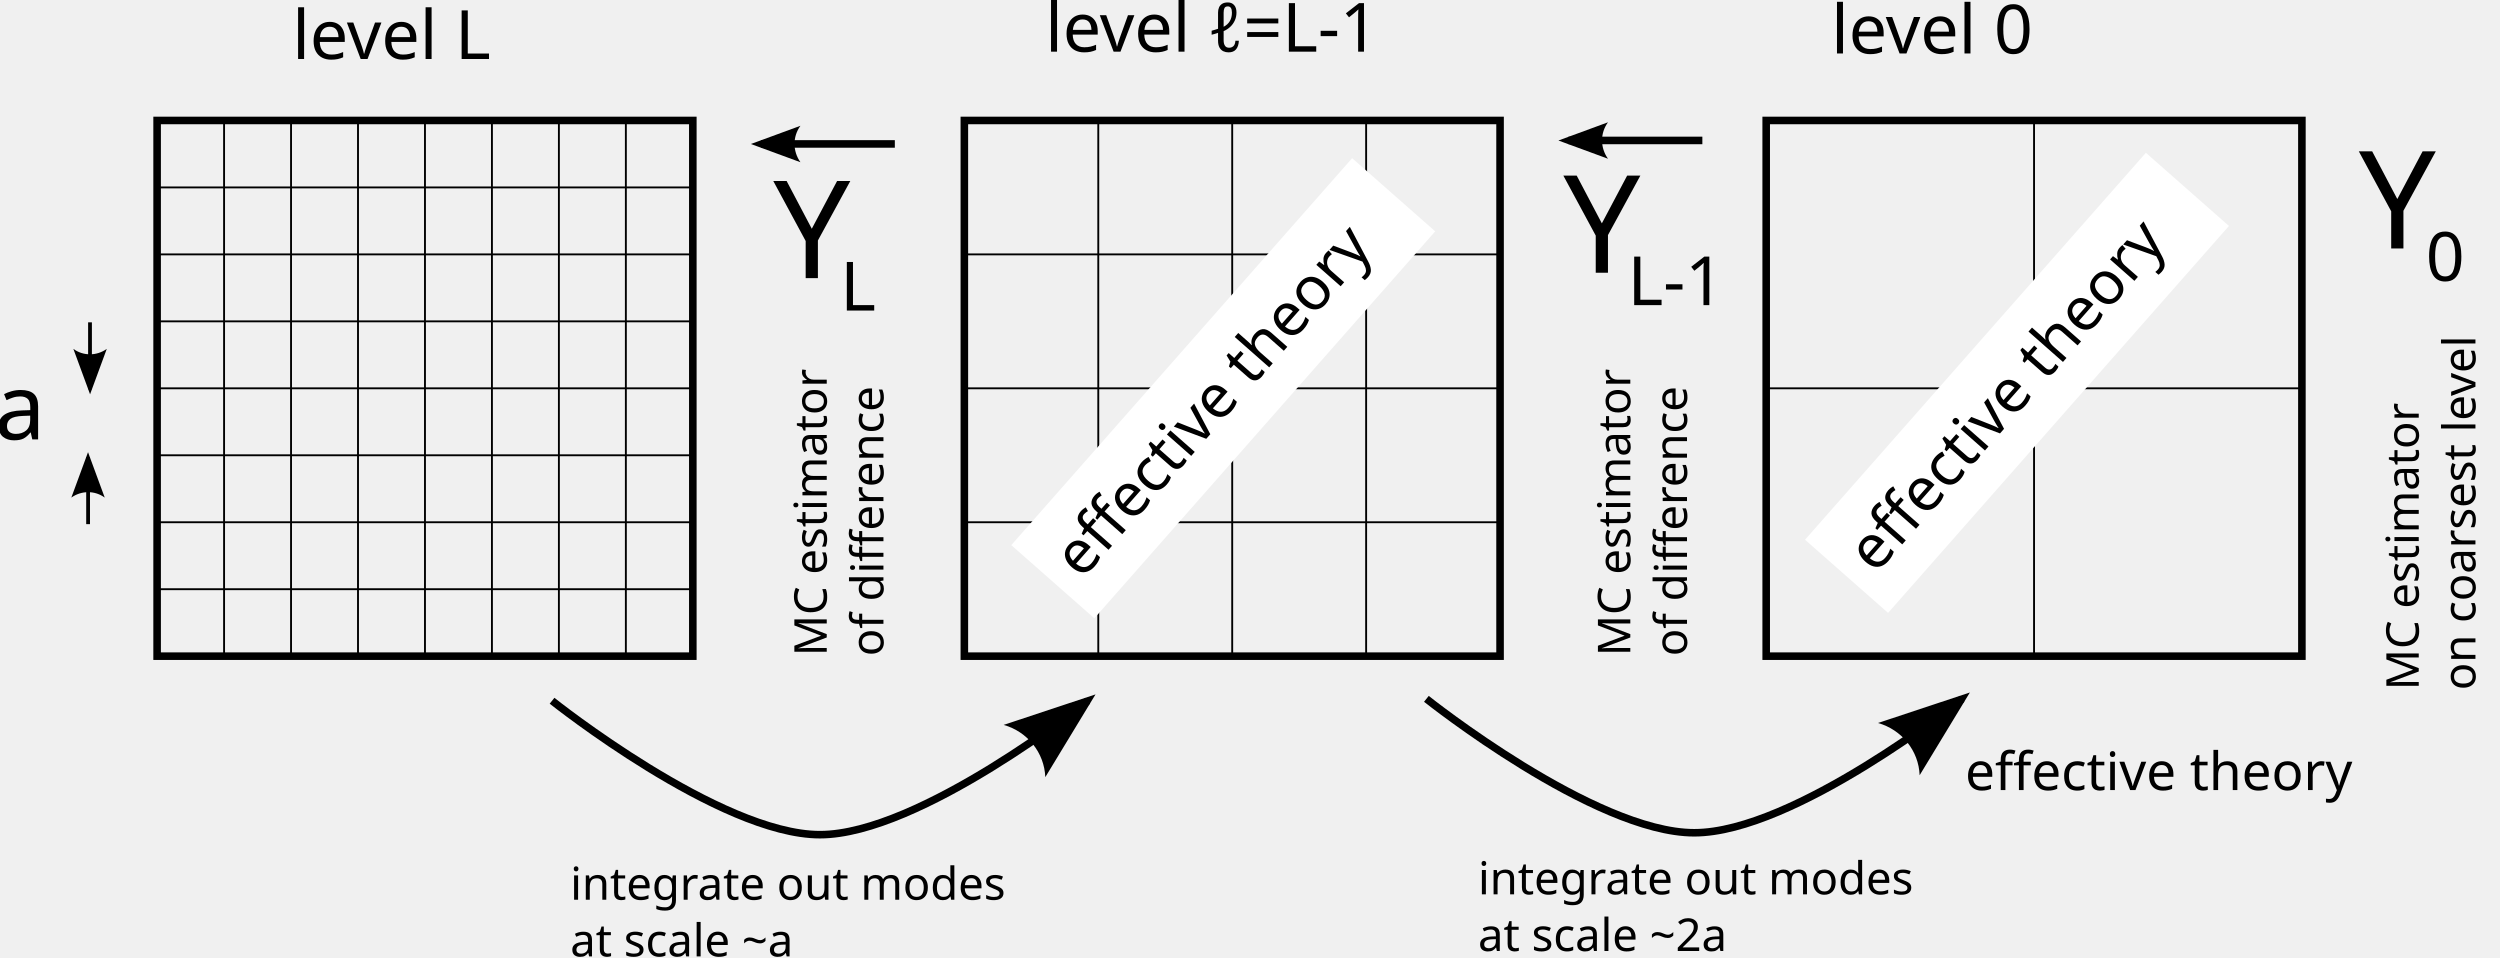
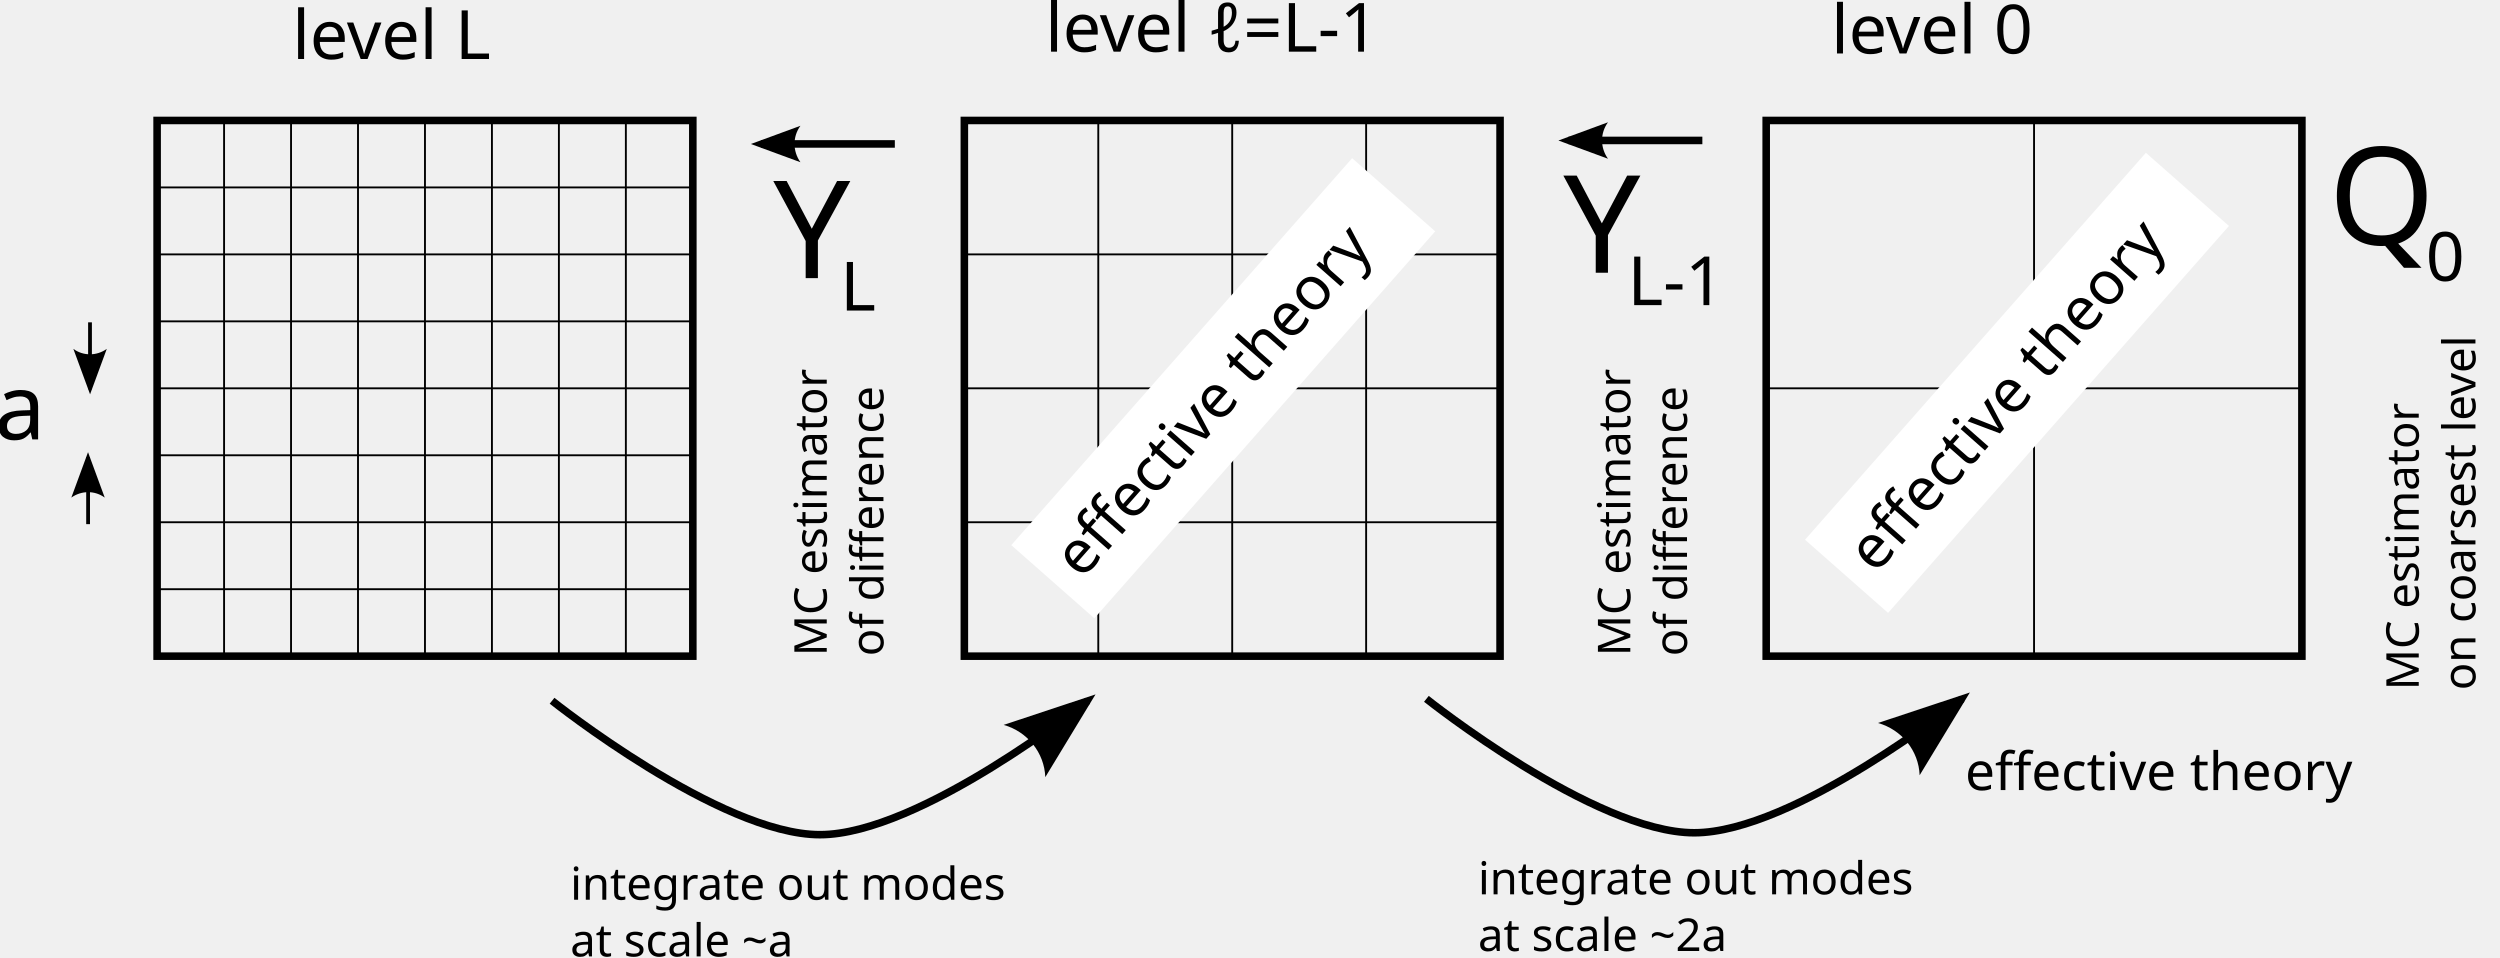
<svg xmlns="http://www.w3.org/2000/svg" width="1322.852" height="506.42" id="svg2" version="1.1">
  <defs id="defs4">
    <marker orient="auto" refY="0" refX="0" id="Arrow2Mend" style="overflow:visible">
      <path id="path3908" style="fill-rule:evenodd;stroke-width:0.625;stroke-linejoin:round" d="M 8.719,4.034 -2.207,0.016 8.719,-4.002 c -1.745,2.372 -1.735,5.617 -6e-7,8.035 z" transform="scale(-0.6,-0.6)" />
    </marker>
    <marker orient="auto" refY="0" refX="0" id="Arrow2Lend" style="overflow:visible">
      <path id="path3902" style="fill-rule:evenodd;stroke-width:0.625;stroke-linejoin:round" d="M 8.719,4.034 -2.207,0.016 8.719,-4.002 c -1.745,2.372 -1.735,5.617 -6e-7,8.035 z" transform="matrix(-1.1,0,0,-1.1,-1.1,0)" />
    </marker>
  </defs>
  <g id="layer1" transform="translate(12.26948,-31.92914)">
    <rect style="fill:none;stroke:#000000;stroke-width:4;stroke-miterlimit:4;stroke-opacity:1;stroke-dasharray:none" id="rect2987" width="283.465" height="283.465" x="70.866" y="95.669" />
    <path style="fill:none;stroke:#000000;stroke-width:1px;stroke-linecap:butt;stroke-linejoin:miter;stroke-opacity:1" d="m 212.598,95.669 0,283.465" id="path3757" />
    <path style="fill:none;stroke:#000000;stroke-width:1px;stroke-linecap:butt;stroke-linejoin:miter;stroke-opacity:1" d="m 70.866,237.402 283.465,0" id="path3759" />
    <path style="fill:none;stroke:#000000;stroke-width:1px;stroke-linecap:butt;stroke-linejoin:miter;stroke-opacity:1" d="m 283.465,95.669 0,283.465" id="path3761" />
    <path style="fill:none;stroke:#000000;stroke-width:1px;stroke-linecap:butt;stroke-linejoin:miter;stroke-opacity:1" d="m 141.732,95.669 0,283.465" id="path3763" />
    <path style="fill:none;stroke:#000000;stroke-width:1px;stroke-linecap:butt;stroke-linejoin:miter;stroke-opacity:1" d="m 70.866,308.268 283.465,0" id="path3765" />
    <path style="fill:none;stroke:#000000;stroke-width:1px;stroke-linecap:butt;stroke-linejoin:miter;stroke-opacity:1" d="m 354.331,272.835 -283.465,0" id="path3767" />
    <path style="fill:none;stroke:#000000;stroke-width:1px;stroke-linecap:butt;stroke-linejoin:miter;stroke-opacity:1" d="m 70.866,343.701 283.465,0" id="path3769" />
    <path style="fill:none;stroke:#000000;stroke-width:1px;stroke-linecap:butt;stroke-linejoin:miter;stroke-opacity:1" d="m 354.331,201.968 -283.465,0" id="path3773" />
    <path style="fill:none;stroke:#000000;stroke-width:1px;stroke-linecap:butt;stroke-linejoin:miter;stroke-opacity:1" d="m 70.866,166.535 283.465,0" id="path3775" />
    <path style="fill:none;stroke:#000000;stroke-width:1px;stroke-linecap:butt;stroke-linejoin:miter;stroke-opacity:1" d="m 354.331,131.102 -283.465,0" id="path3777" />
    <path style="fill:none;stroke:#000000;stroke-width:1px;stroke-linecap:butt;stroke-linejoin:miter;stroke-opacity:1" d="m 106.299,95.669 0,283.465" id="path3779" />
    <path style="fill:none;stroke:#000000;stroke-width:1px;stroke-linecap:butt;stroke-linejoin:miter;stroke-opacity:1" d="m 177.165,95.669 0,283.465" id="path3781" />
    <path style="fill:none;stroke:#000000;stroke-width:1px;stroke-linecap:butt;stroke-linejoin:miter;stroke-opacity:1" d="m 248.031,95.669 0,283.465" id="path3783" />
    <path style="fill:none;stroke:#000000;stroke-width:1px;stroke-linecap:butt;stroke-linejoin:miter;stroke-opacity:1" d="m 318.898,95.669 0,283.465" id="path3785" />
    <rect y="95.669" x="498.009" height="283.465" width="283.465" id="rect3787" style="fill:none;stroke:#000000;stroke-width:4;stroke-miterlimit:4;stroke-opacity:1;stroke-dasharray:none" />
    <path id="path3789" d="m 639.741,95.669 0,283.465" style="fill:none;stroke:#000000;stroke-width:1px;stroke-linecap:butt;stroke-linejoin:miter;stroke-opacity:1" />
    <path id="path3791" d="m 498.009,237.402 283.465,0" style="fill:none;stroke:#000000;stroke-width:1px;stroke-linecap:butt;stroke-linejoin:miter;stroke-opacity:1" />
    <path id="path3793" d="m 710.607,95.669 0,283.465" style="fill:none;stroke:#000000;stroke-width:1px;stroke-linecap:butt;stroke-linejoin:miter;stroke-opacity:1" />
    <path id="path3795" d="m 568.875,95.669 0,283.465" style="fill:none;stroke:#000000;stroke-width:1px;stroke-linecap:butt;stroke-linejoin:miter;stroke-opacity:1" />
    <path id="path3797" d="m 498.009,308.268 283.465,0" style="fill:none;stroke:#000000;stroke-width:1px;stroke-linecap:butt;stroke-linejoin:miter;stroke-opacity:1" />
    <path id="path3805" d="m 498.009,166.535 283.465,0" style="fill:none;stroke:#000000;stroke-width:1px;stroke-linecap:butt;stroke-linejoin:miter;stroke-opacity:1" />
    <rect style="fill:none;stroke:#000000;stroke-width:4;stroke-miterlimit:4;stroke-opacity:1;stroke-dasharray:none" id="rect3817" width="283.465" height="283.465" x="922.295" y="95.669" />
    <path style="fill:none;stroke:#000000;stroke-width:1px;stroke-linecap:butt;stroke-linejoin:miter;stroke-opacity:1" d="m 1064.027,95.669 0,283.465" id="path3819" />
    <path style="fill:none;stroke:#000000;stroke-width:1px;stroke-linecap:butt;stroke-linejoin:miter;stroke-opacity:1" d="m 922.295,237.402 283.465,0" id="path3821" />
    <text xml:space="preserve" style="font-size:24px;font-style:normal;font-weight:normal;line-height:125%;letter-spacing:0px;word-spacing:0px;fill:#000000;fill-opacity:1;stroke:none;font-family:Sans" x="396.907" y="179.111" id="text3851">
      <tspan x="396.907" y="179.111" id="tspan3855" style="font-size:72px">Y</tspan>
    </text>
    <text id="text3859" y="450" x="1027.559" style="font-size:28px;font-style:normal;font-weight:normal;line-height:125%;letter-spacing:0px;word-spacing:0px;fill:#000000;fill-opacity:1;stroke:none;font-family:Sans" xml:space="preserve">
      <tspan y="450" x="1027.559" id="tspan3861">effective theory</tspan>
    </text>
    <text xml:space="preserve" style="font-size:24px;font-style:normal;font-weight:normal;line-height:125%;letter-spacing:0px;word-spacing:0px;fill:#000000;fill-opacity:1;stroke:none;font-family:Sans" x="432.34" y="196.254" id="text3863">
      <tspan id="tspan3865" x="432.34" y="196.254" style="font-size:36px">L</tspan>
    </text>
    <text id="text3867" y="176.254" x="814.961" style="font-size:24px;font-style:normal;font-weight:normal;line-height:125%;letter-spacing:0px;word-spacing:0px;fill:#000000;fill-opacity:1;stroke:none;font-family:Sans" xml:space="preserve">
      <tspan style="font-size:72px" id="tspan3869" y="176.254" x="814.961">Y</tspan>
    </text>
    <text id="text3871" y="193.397" x="848.965" style="font-size:24px;font-style:normal;font-weight:normal;line-height:125%;letter-spacing:0px;word-spacing:0px;fill:#000000;fill-opacity:1;stroke:none;font-family:Sans" xml:space="preserve">
      <tspan y="193.397" x="848.965" id="tspan3873" style="font-size:36px">L-1</tspan>
    </text>
    <path style="fill:none;stroke:#000000;stroke-width:4;stroke-linecap:butt;stroke-linejoin:miter;stroke-miterlimit:4;stroke-opacity:1;stroke-dasharray:none;marker-end:url(#Arrow2Lend)" d="m 279.842,402.726 c 0,0 88.912,70.866 141.732,70.866 52.821,0 141.732,-70.866 141.732,-70.866" id="path3875" />
    <text xml:space="preserve" style="font-size:24px;font-style:normal;font-weight:normal;line-height:125%;letter-spacing:0px;word-spacing:0px;fill:#000000;fill-opacity:1;stroke:none;font-family:Sans" x="289.46" y="508.009" id="text4321">
      <tspan id="tspan4323" x="289.46" y="508.009">integrate out modes</tspan>
      <tspan x="289.46" y="538.009" id="tspan4325">at scale ~a</tspan>
    </text>
    <text id="text4327" y="505.152" x="769.809" style="font-size:24px;font-style:normal;font-weight:normal;line-height:125%;letter-spacing:0px;word-spacing:0px;fill:#000000;fill-opacity:1;stroke:none;font-family:Sans" xml:space="preserve">
      <tspan y="505.152" x="769.809" id="tspan4329">integrate out modes</tspan>
      <tspan id="tspan4331" y="535.152" x="769.809">at scale ~2a</tspan>
    </text>
    <path style="fill:none;stroke:#000000;stroke-width:2;stroke-linecap:butt;stroke-linejoin:miter;stroke-miterlimit:4;stroke-opacity:1;stroke-dasharray:none;marker-end:url(#Arrow2Lend)" d="m 34.345,309.278 0,-35.433" id="path4333" />
    <path id="path4705" d="m 35.355,202.488 0,35.433" style="fill:none;stroke:#000000;stroke-width:2;stroke-linecap:butt;stroke-linejoin:miter;stroke-miterlimit:4;stroke-opacity:1;stroke-dasharray:none;marker-end:url(#Arrow2Lend)" />
    <text xml:space="preserve" style="font-size:24px;font-style:normal;font-weight:normal;line-height:125%;letter-spacing:0px;word-spacing:0px;fill:#000000;fill-opacity:1;stroke:none;font-family:Sans" x="-15.152" y="264.443" id="text4707">
      <tspan id="tspan4709" x="-15.152" y="264.443" style="font-size:48px">a</tspan>
    </text>
    <text xml:space="preserve" style="font-size:24px;font-style:normal;font-weight:normal;line-height:125%;letter-spacing:0px;word-spacing:0px;fill:#000000;fill-opacity:1;stroke:none;font-family:Sans" x="142.402" y="63.148" id="text4711">
      <tspan id="tspan4713" x="142.402" y="63.148" style="font-size:36px">level L</tspan>
    </text>
    <g id="g4348" transform="translate(-21.42857,0)">
      <text id="text4715" y="59.281" x="562.237" style="font-style:normal;font-weight:normal;font-size:24px;line-height:125%;font-family:Sans;letter-spacing:0px;word-spacing:0px;fill:#000000;fill-opacity:1;stroke:none" xml:space="preserve">
        <tspan style="font-size:36px" y="59.281" x="562.237" id="tspan4717">level ℓ=L-1</tspan>
      </text>
    </g>
    <text id="text4719" y="60.236" x="956.693" style="font-size:24px;font-style:normal;font-weight:normal;line-height:125%;letter-spacing:0px;word-spacing:0px;fill:#000000;fill-opacity:1;stroke:none;font-family:Sans" xml:space="preserve">
      <tspan style="font-size:36px" y="60.236" x="956.693" id="tspan4721">level 0</tspan>
    </text>
    <path style="fill:none;stroke:#000000;stroke-width:4;stroke-linecap:butt;stroke-linejoin:miter;stroke-miterlimit:4;stroke-opacity:1;stroke-dasharray:none;marker-end:url(#Arrow2Mend)" d="m 461.222,108.09 -70.866,0" id="path4723" />
    <text id="text5277" y="425.197" x="-379.134" style="font-size:24px;font-style:normal;font-weight:normal;line-height:125%;letter-spacing:0px;word-spacing:0px;fill:#000000;fill-opacity:1;stroke:none;font-family:Sans" xml:space="preserve" transform="matrix(0,-1,1,0,0,0)">
      <tspan id="tspan5281" y="425.197" x="-379.134">MC estimator</tspan>
      <tspan y="455.197" x="-379.134" id="tspan5285">of difference</tspan>
    </text>
    <text transform="matrix(0,-1,1,0,0,0)" xml:space="preserve" style="font-size:24px;font-style:normal;font-weight:normal;line-height:125%;letter-spacing:0px;word-spacing:0px;fill:#000000;fill-opacity:1;stroke:none;font-family:Sans" x="-379.134" y="850.394" id="text5287">
      <tspan x="-379.134" y="850.394" id="tspan5289">MC estimator</tspan>
      <tspan id="tspan5291" x="-379.134" y="880.394">of difference</tspan>
    </text>
    <path id="path5293" d="m 742.492,401.716 c 0,0 88.912,70.866 141.732,70.866 52.821,0 141.732,-70.866 141.732,-70.866" style="fill:none;stroke:#000000;stroke-width:4;stroke-linecap:butt;stroke-linejoin:miter;stroke-miterlimit:4;stroke-opacity:1;stroke-dasharray:none;marker-end:url(#Arrow2Lend)" />
    <path id="path5295" d="m 888.516,106.243 -70.866,0" style="fill:none;stroke:#000000;stroke-width:4;stroke-linecap:butt;stroke-linejoin:miter;stroke-miterlimit:4;stroke-opacity:1;stroke-dasharray:none;marker-end:url(#Arrow2Mend)" />
-     <text xml:space="preserve" style="font-size:24px;font-style:normal;font-weight:normal;line-height:125%;letter-spacing:0px;word-spacing:0px;fill:#000000;fill-opacity:1;stroke:none;font-family:Sans" x="1235.872" y="163.397" id="text5297">
-       <tspan x="1235.872" y="163.397" id="tspan5299" style="font-size:72px">Y</tspan>
+     <text xml:space="preserve" style="font-style:normal;font-weight:normal;font-size:24px;line-height:125%;font-family:Sans;letter-spacing:0px;word-spacing:0px;fill:#000000;fill-opacity:1;stroke:none" x="1219.872" y="161.397" id="text5297">
+       <tspan x="1219.872" y="161.397" id="tspan5299" style="font-size:72px">Q</tspan>
    </text>
    <text xml:space="preserve" style="font-size:24px;font-style:normal;font-weight:normal;line-height:125%;letter-spacing:0px;word-spacing:0px;fill:#000000;fill-opacity:1;stroke:none;font-family:Sans" x="1271.305" y="180.54" id="text5301">
      <tspan style="font-size:36px" id="tspan5303" x="1271.305" y="180.54">0</tspan>
    </text>
    <text id="text5305" y="1267.591" x="-397.134" style="font-style:normal;font-weight:normal;font-size:24px;line-height:125%;font-family:Sans;letter-spacing:0px;word-spacing:0px;fill:#000000;fill-opacity:1;stroke:none" xml:space="preserve" transform="matrix(0,-1,1,0,0,0)">
      <tspan id="tspan5307" y="1267.591" x="-397.134">MC estimator</tspan>
      <tspan y="1297.591" x="-397.134" id="tspan5309">on coarsest level</tspan>
    </text>
    <g id="g5313">
      <g id="g5318" transform="matrix(0.6610034,-0.7503829,0.7503829,0.6610034,-248.8652,244.0892)">
        <rect style="fill:#ffffff;fill-opacity:1;stroke:none" id="rect5311" width="272.857" height="58.571" x="452.857" y="629.505" />
        <text xml:space="preserve" style="font-size:28px;font-style:normal;font-weight:normal;line-height:125%;letter-spacing:0px;word-spacing:0px;fill:#000000;fill-opacity:1;stroke:none;font-family:Sans" x="463.487" y="669.741" id="text3847">
          <tspan id="tspan3849" x="463.487" y="669.741" style="font-size:32px">effective theory</tspan>
        </text>
      </g>
      <g transform="matrix(0.6610034,-0.7503829,0.7503829,0.6610034,171.1348,241.2321)" id="g5323">
        <rect y="629.505" x="452.857" height="58.571" width="272.857" id="rect5325" style="fill:#ffffff;fill-opacity:1;stroke:none" />
        <text id="text5327" y="669.741" x="463.487" style="font-size:28px;font-style:normal;font-weight:normal;line-height:125%;letter-spacing:0px;word-spacing:0px;fill:#000000;fill-opacity:1;stroke:none;font-family:Sans" xml:space="preserve">
          <tspan style="font-size:32px" y="669.741" x="463.487" id="tspan5329">effective theory</tspan>
        </text>
      </g>
    </g>
  </g>
</svg>
